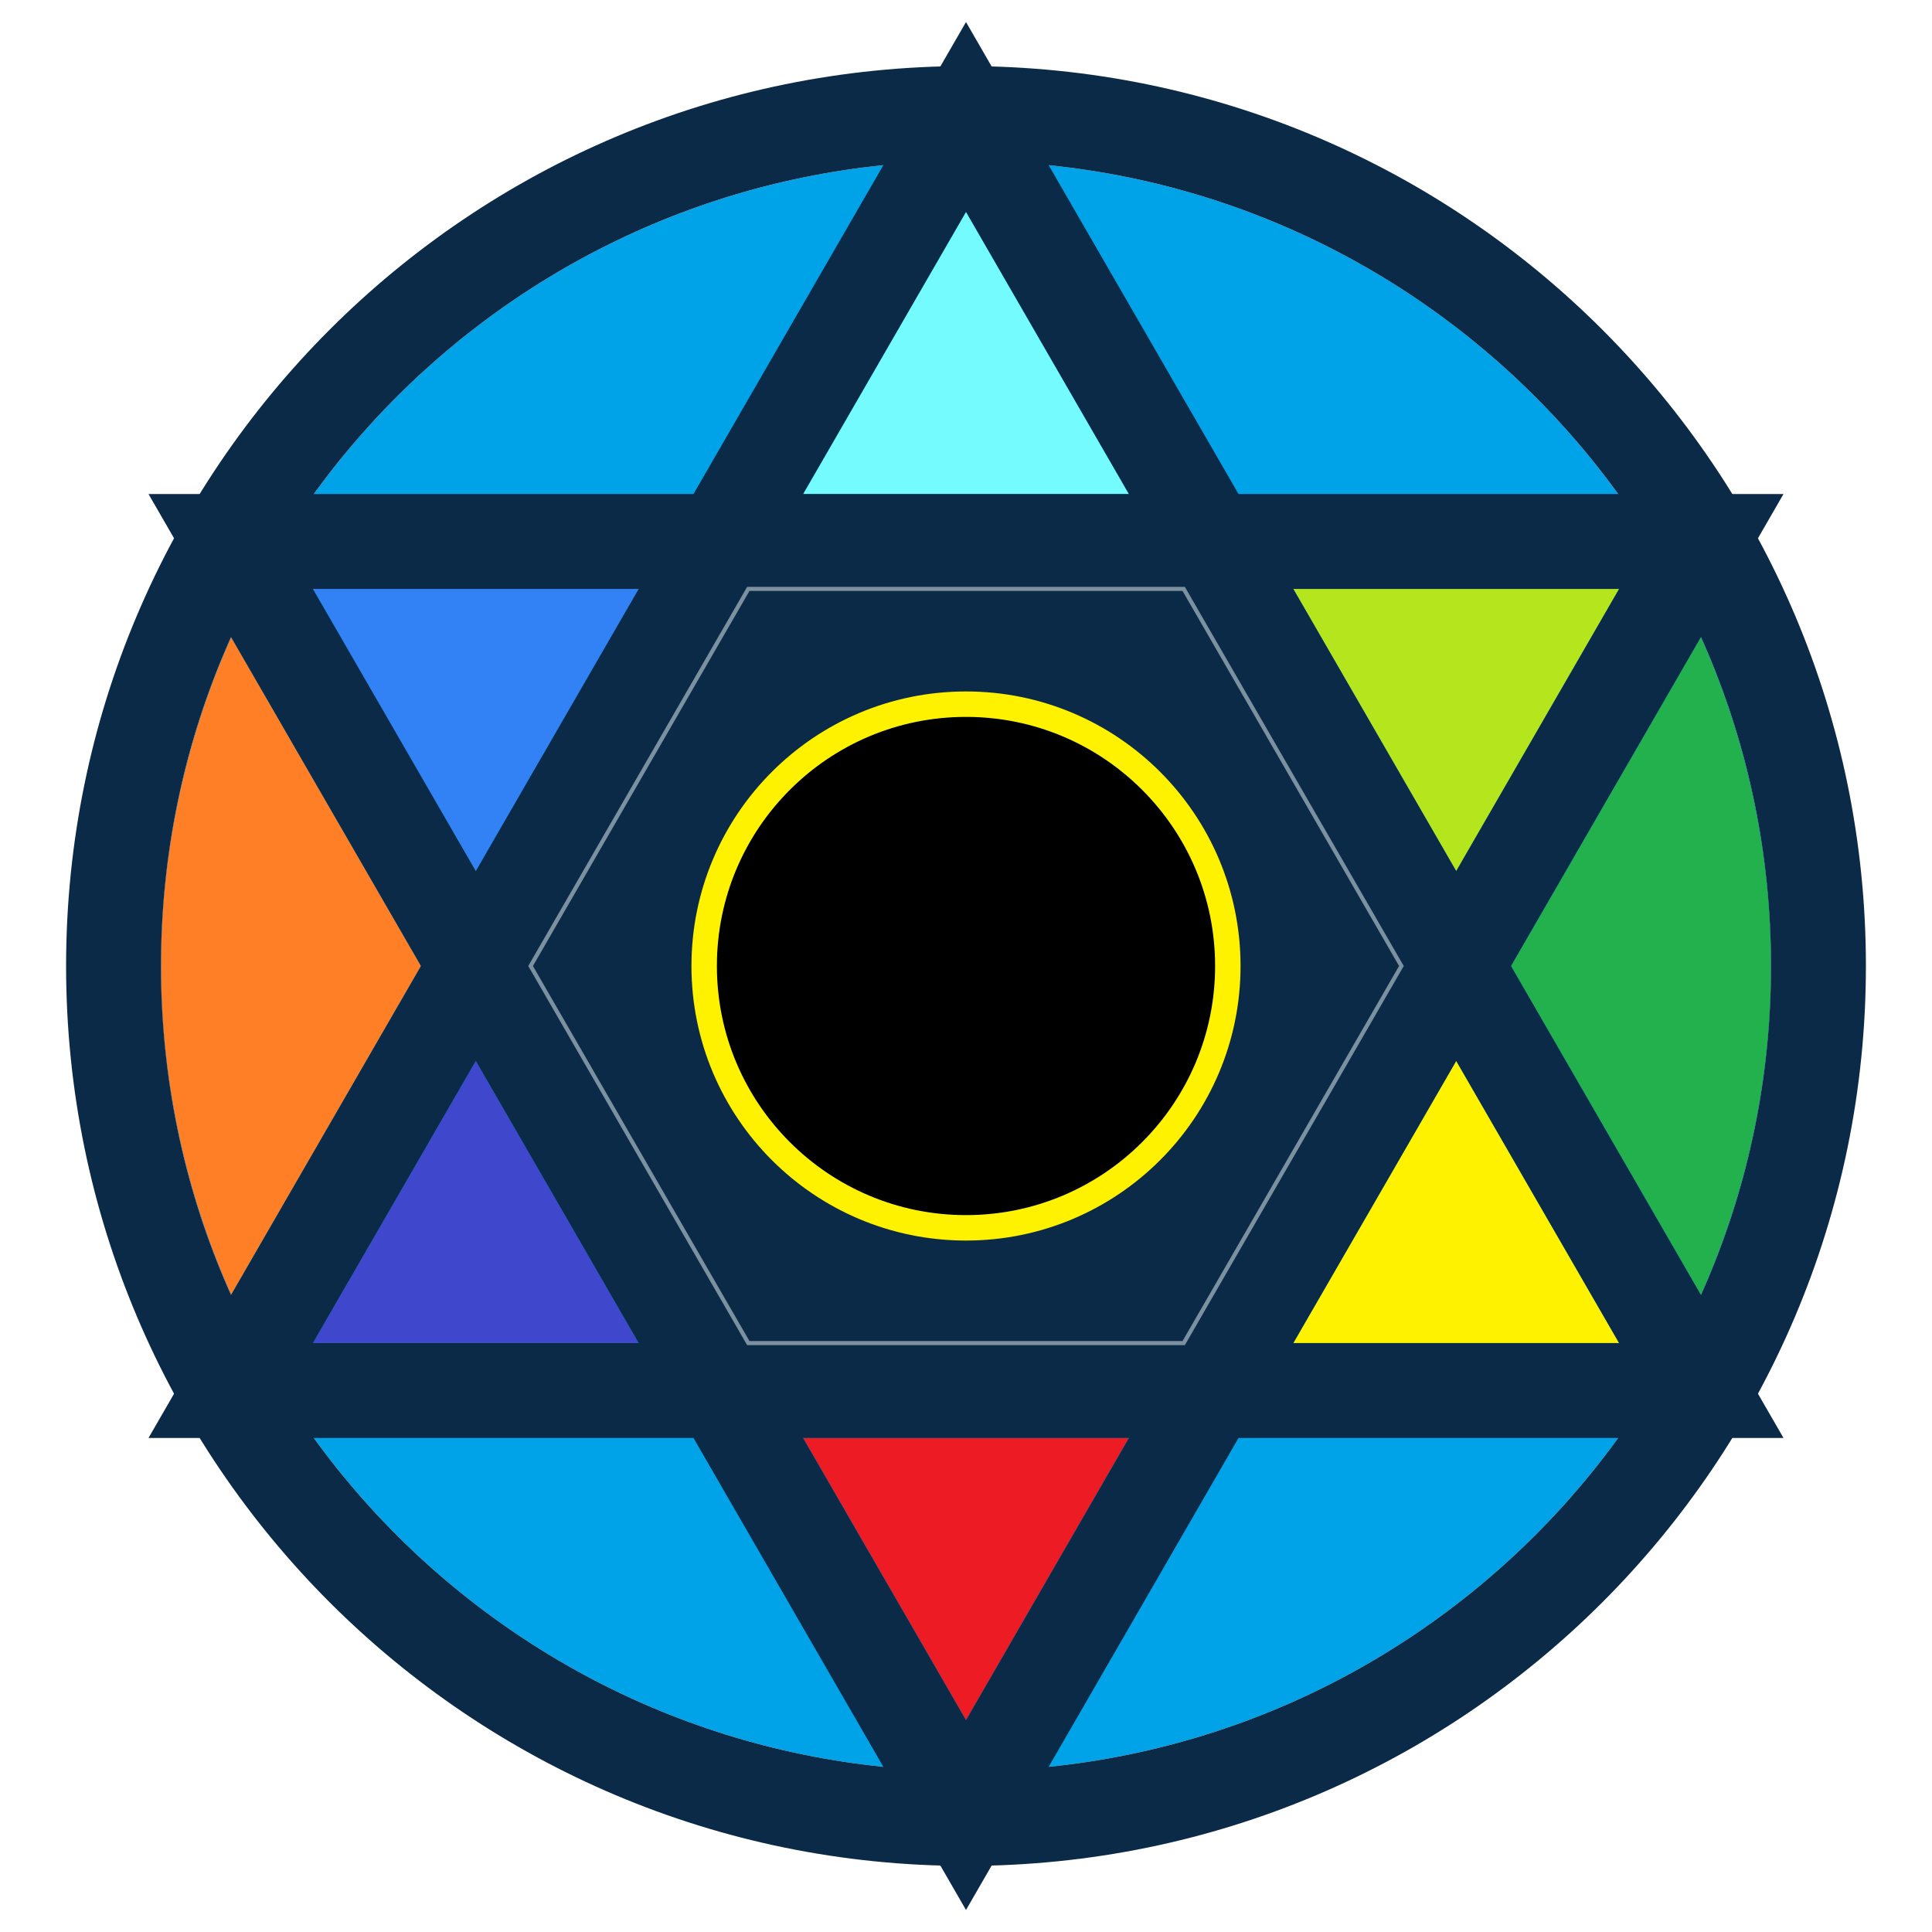
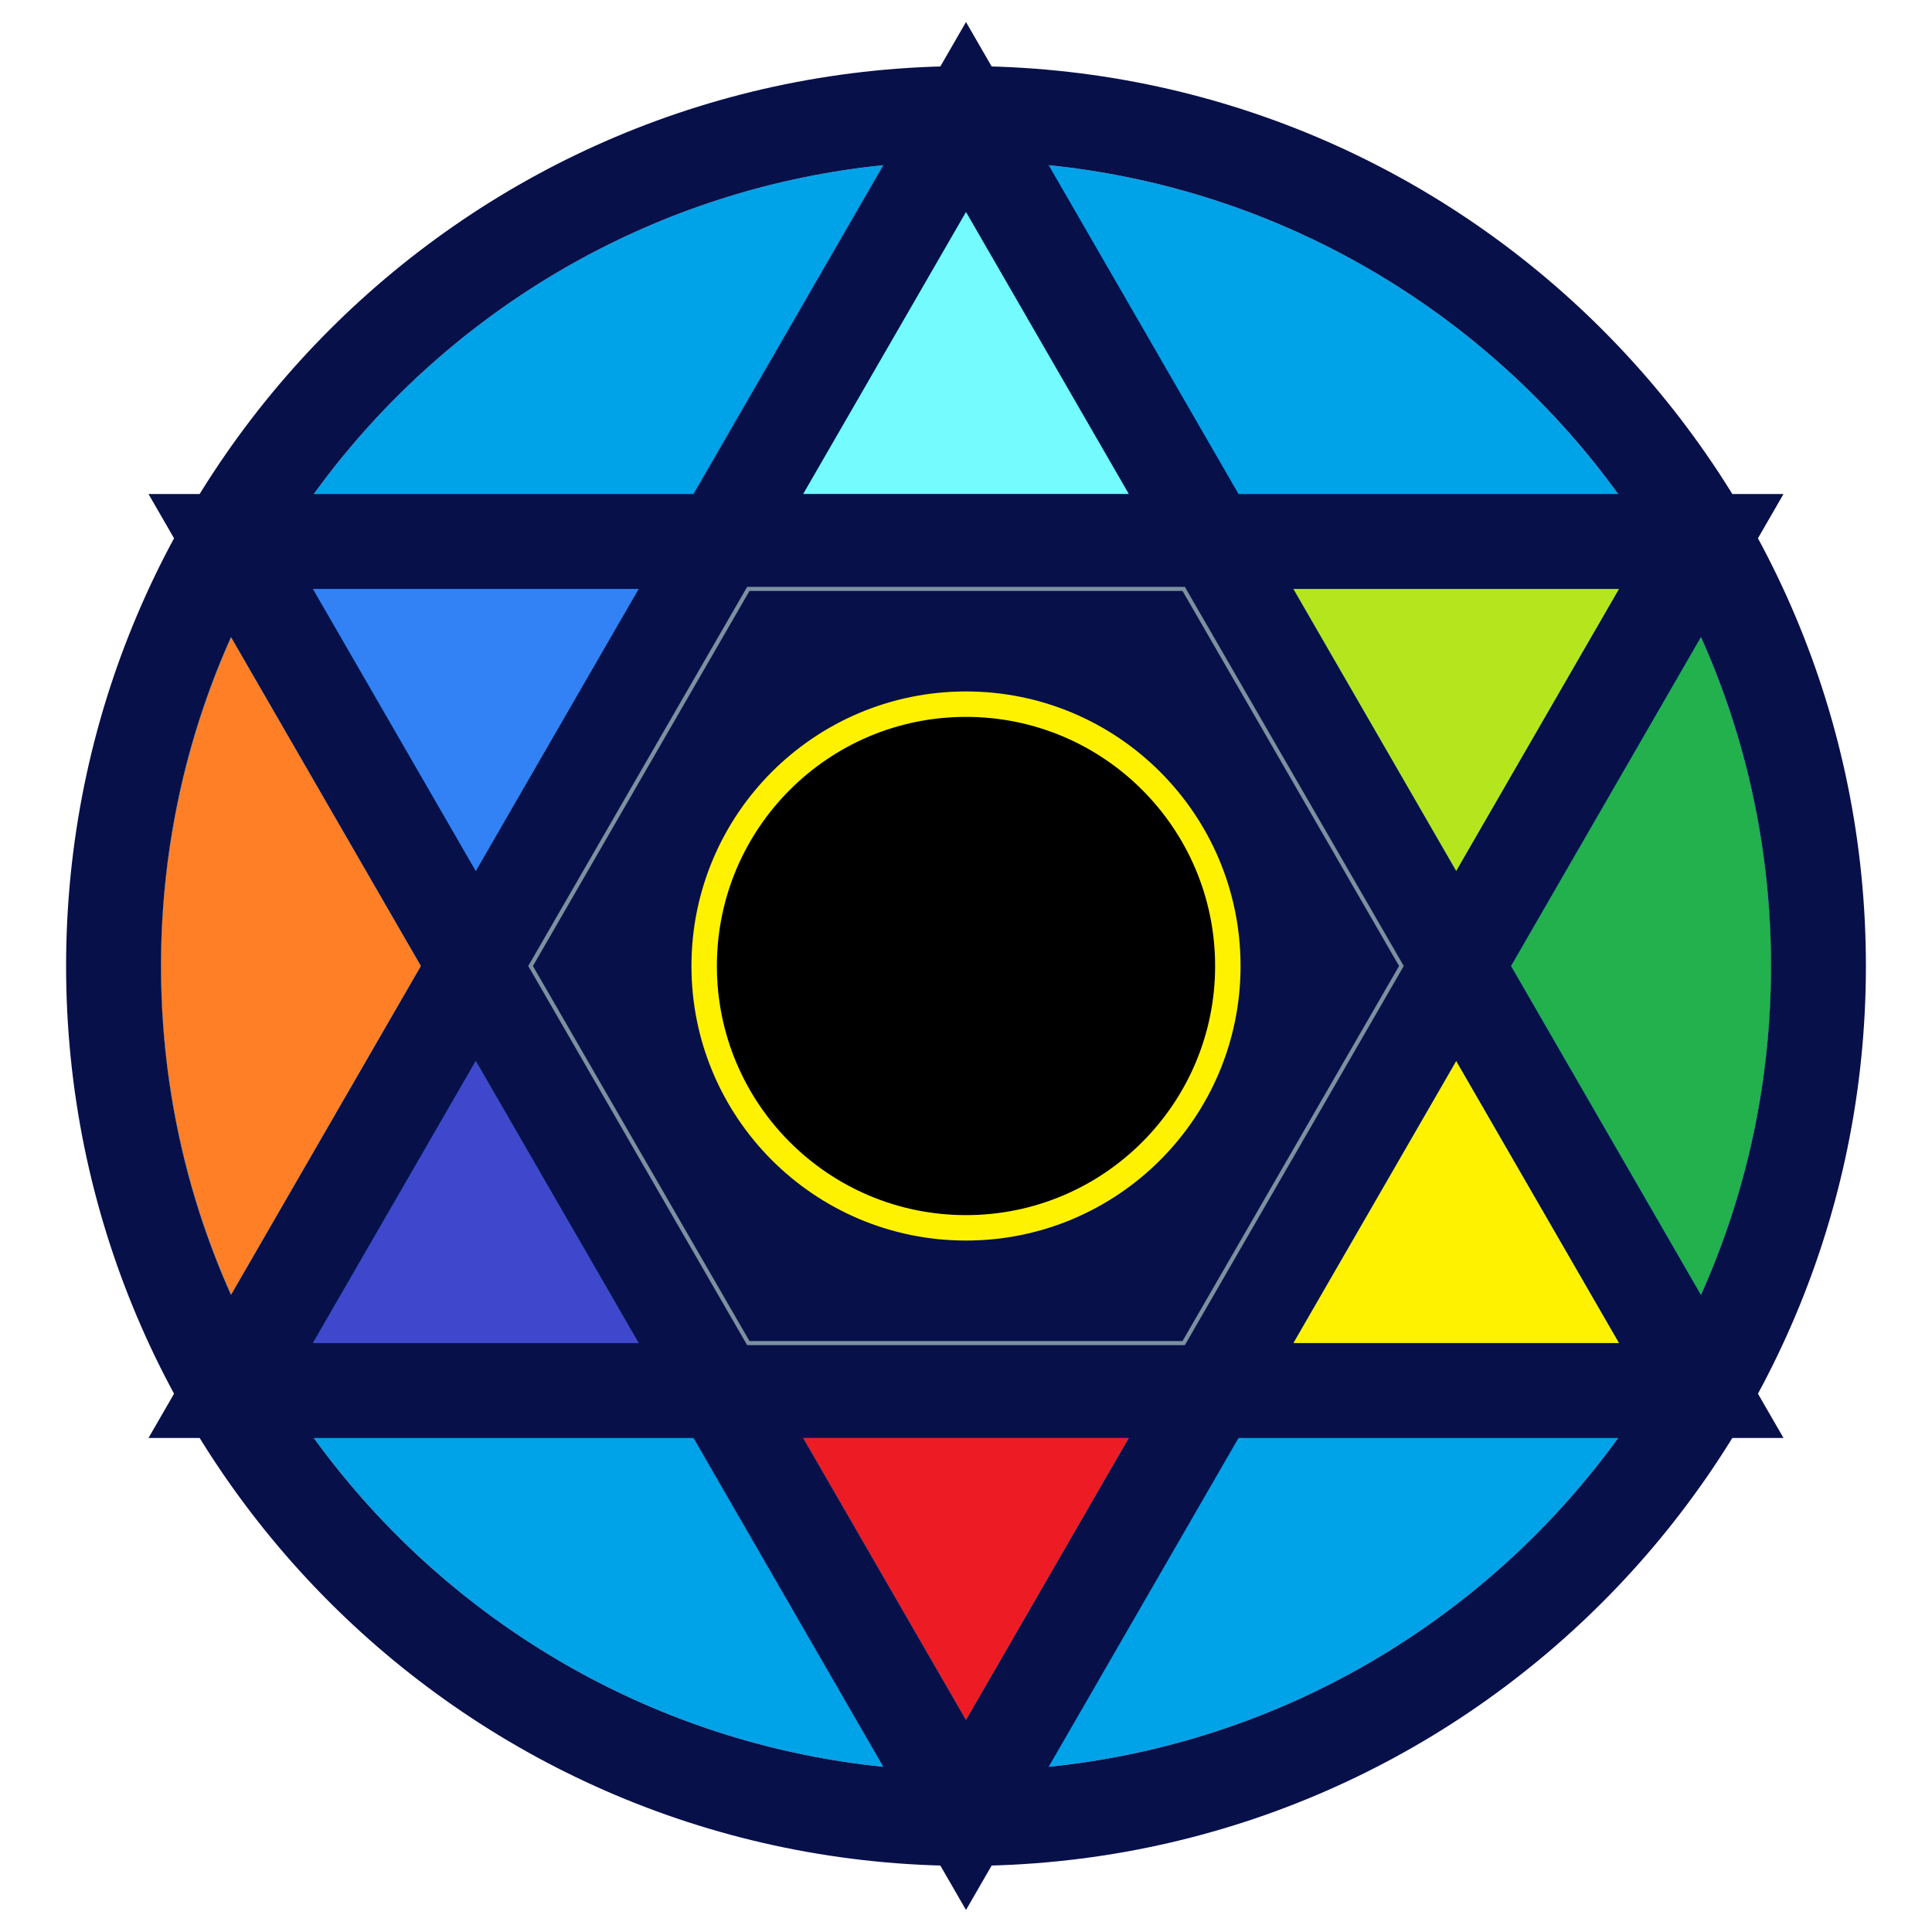
<svg xmlns="http://www.w3.org/2000/svg" viewBox="-285.0 -285.0 570.0 570.0">
  <circle r="237.5" fill="#00a2e8" />
  <path d="M-160.79 0.00L-216.79 -96.99A237.5 237.5 0 0 0 -216.79 96.99Z" fill="#ff7f27" />
  <path d="M160.79 0.00L216.79 -96.99A237.5 237.5 0 0 1 216.79 96.99Z" fill="#22b14c" />
  <path d="M0.00 -222.50L-48.06 -139.25L48.06 -139.25Z" fill="#73fbfd" />
  <path d="M-192.69 111.25L-96.56 111.25L-144.63 28.00Z" fill="#3f48cc" />
  <path d="M192.69 111.25L144.63 28.00L96.56 111.25Z" fill="#fff200" />
  <path d="M-0.00 222.50L48.06 139.25L-48.06 139.25Z" fill="#ed1c24" />
  <path d="M-192.69 -111.25L-144.63 -28.00L-96.56 -111.25Z" fill="#3282f6" />
  <path d="M192.69 -111.25L96.56 -111.25L144.63 -28.00Z" fill="#b5e61d" />
-   <path d="M0.00 -278.50L-241.19 139.25L241.19 139.25ZM0.00 -222.50L-192.69 111.25L192.69 111.25Z" fill="#0b2a47" fill-rule="evenodd" />
-   <path d="M-0.00 278.50L241.19 -139.25L-241.19 -139.25ZM-0.00 222.50L192.69 -111.25L-192.69 -111.25Z" fill="#0b2a47" fill-rule="evenodd" />
-   <circle r="251.5" fill="none" stroke="#0b2a47" stroke-width="28.0" />
-   <path d="M128.46 -0.00L64.23 -111.25L-64.23 -111.25L-128.46 -0.00L-64.23 111.25L64.23 111.25Z" fill="#0b2a47" />
+   <path d="M0.00 -278.50L-241.19 139.25L241.19 139.25ZM0.00 -222.50L-192.69 111.25L192.69 111.25Z" fill="#08104a" fill-rule="evenodd" />
+   <path d="M-0.00 278.50L241.19 -139.25L-241.19 -139.25ZM-0.00 222.50L192.69 -111.25L-192.69 -111.25Z" fill="#08104a" fill-rule="evenodd" />
+   <circle r="251.5" fill="none" stroke="#08104a" stroke-width="28.0" />
+   <path d="M128.46 -0.00L64.23 -111.25L-64.23 -111.25L-128.46 -0.00L-64.23 111.25L64.23 111.25Z" fill="#08104a" />
  <path d="M128.46 -0.00L64.23 -111.25L-64.23 -111.25L-128.46 -0.00L-64.23 111.25L64.23 111.25Z" fill="none" stroke="#7b91a0" stroke-width="1.2" />
  <circle r="73.5" fill="#000" />
  <circle r="77.25" fill="none" stroke="#fff200" stroke-width="7.5" />
</svg>
